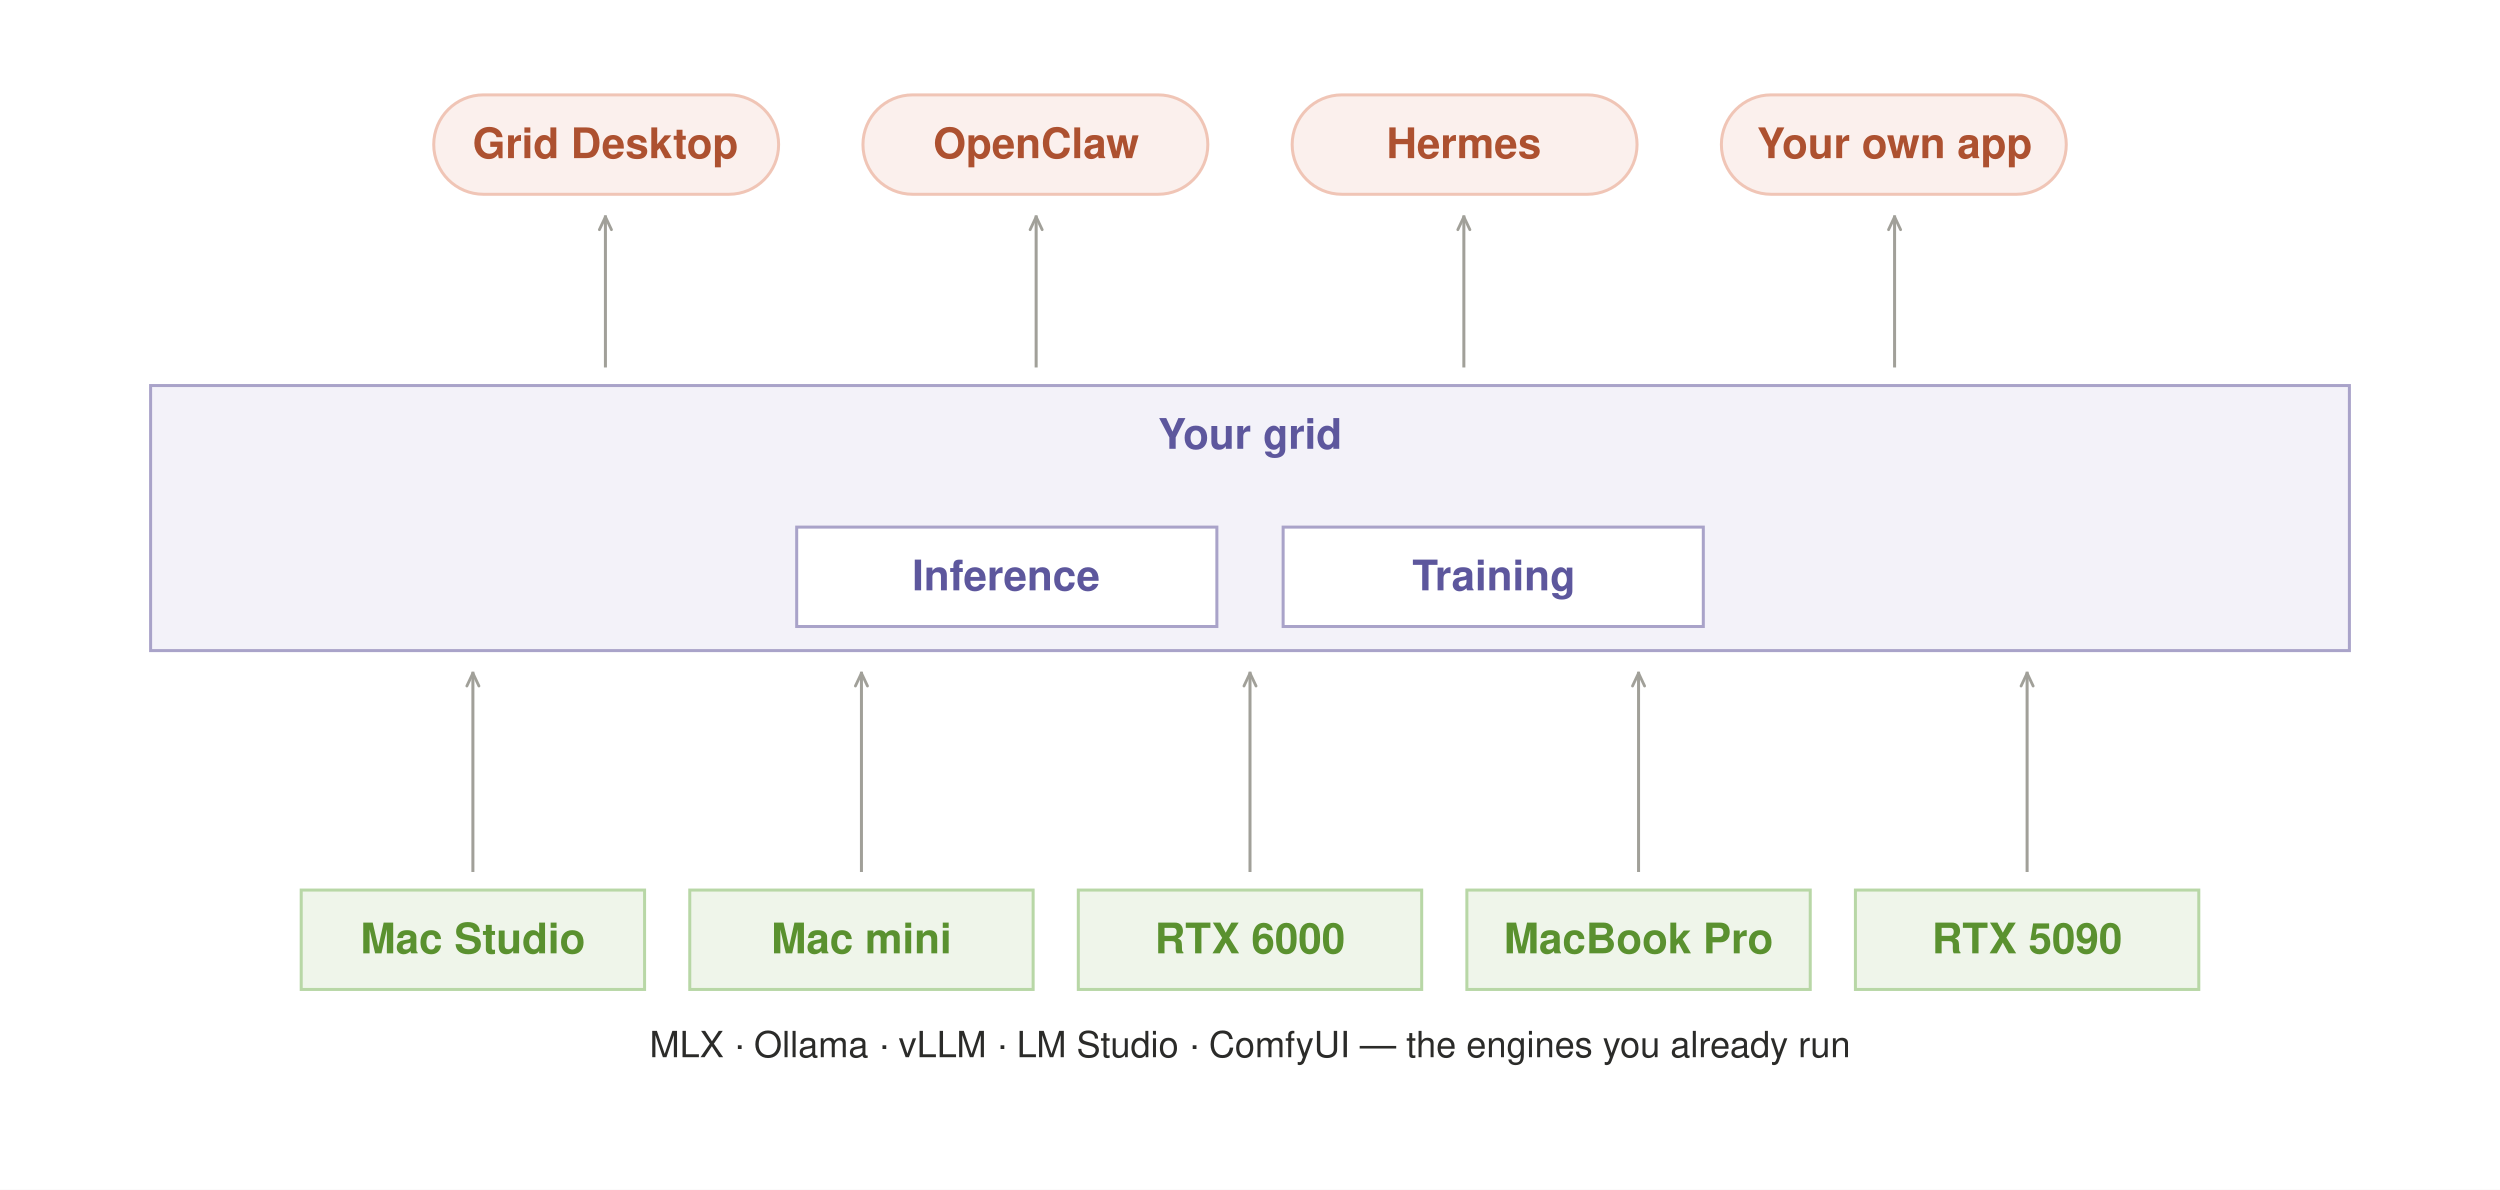
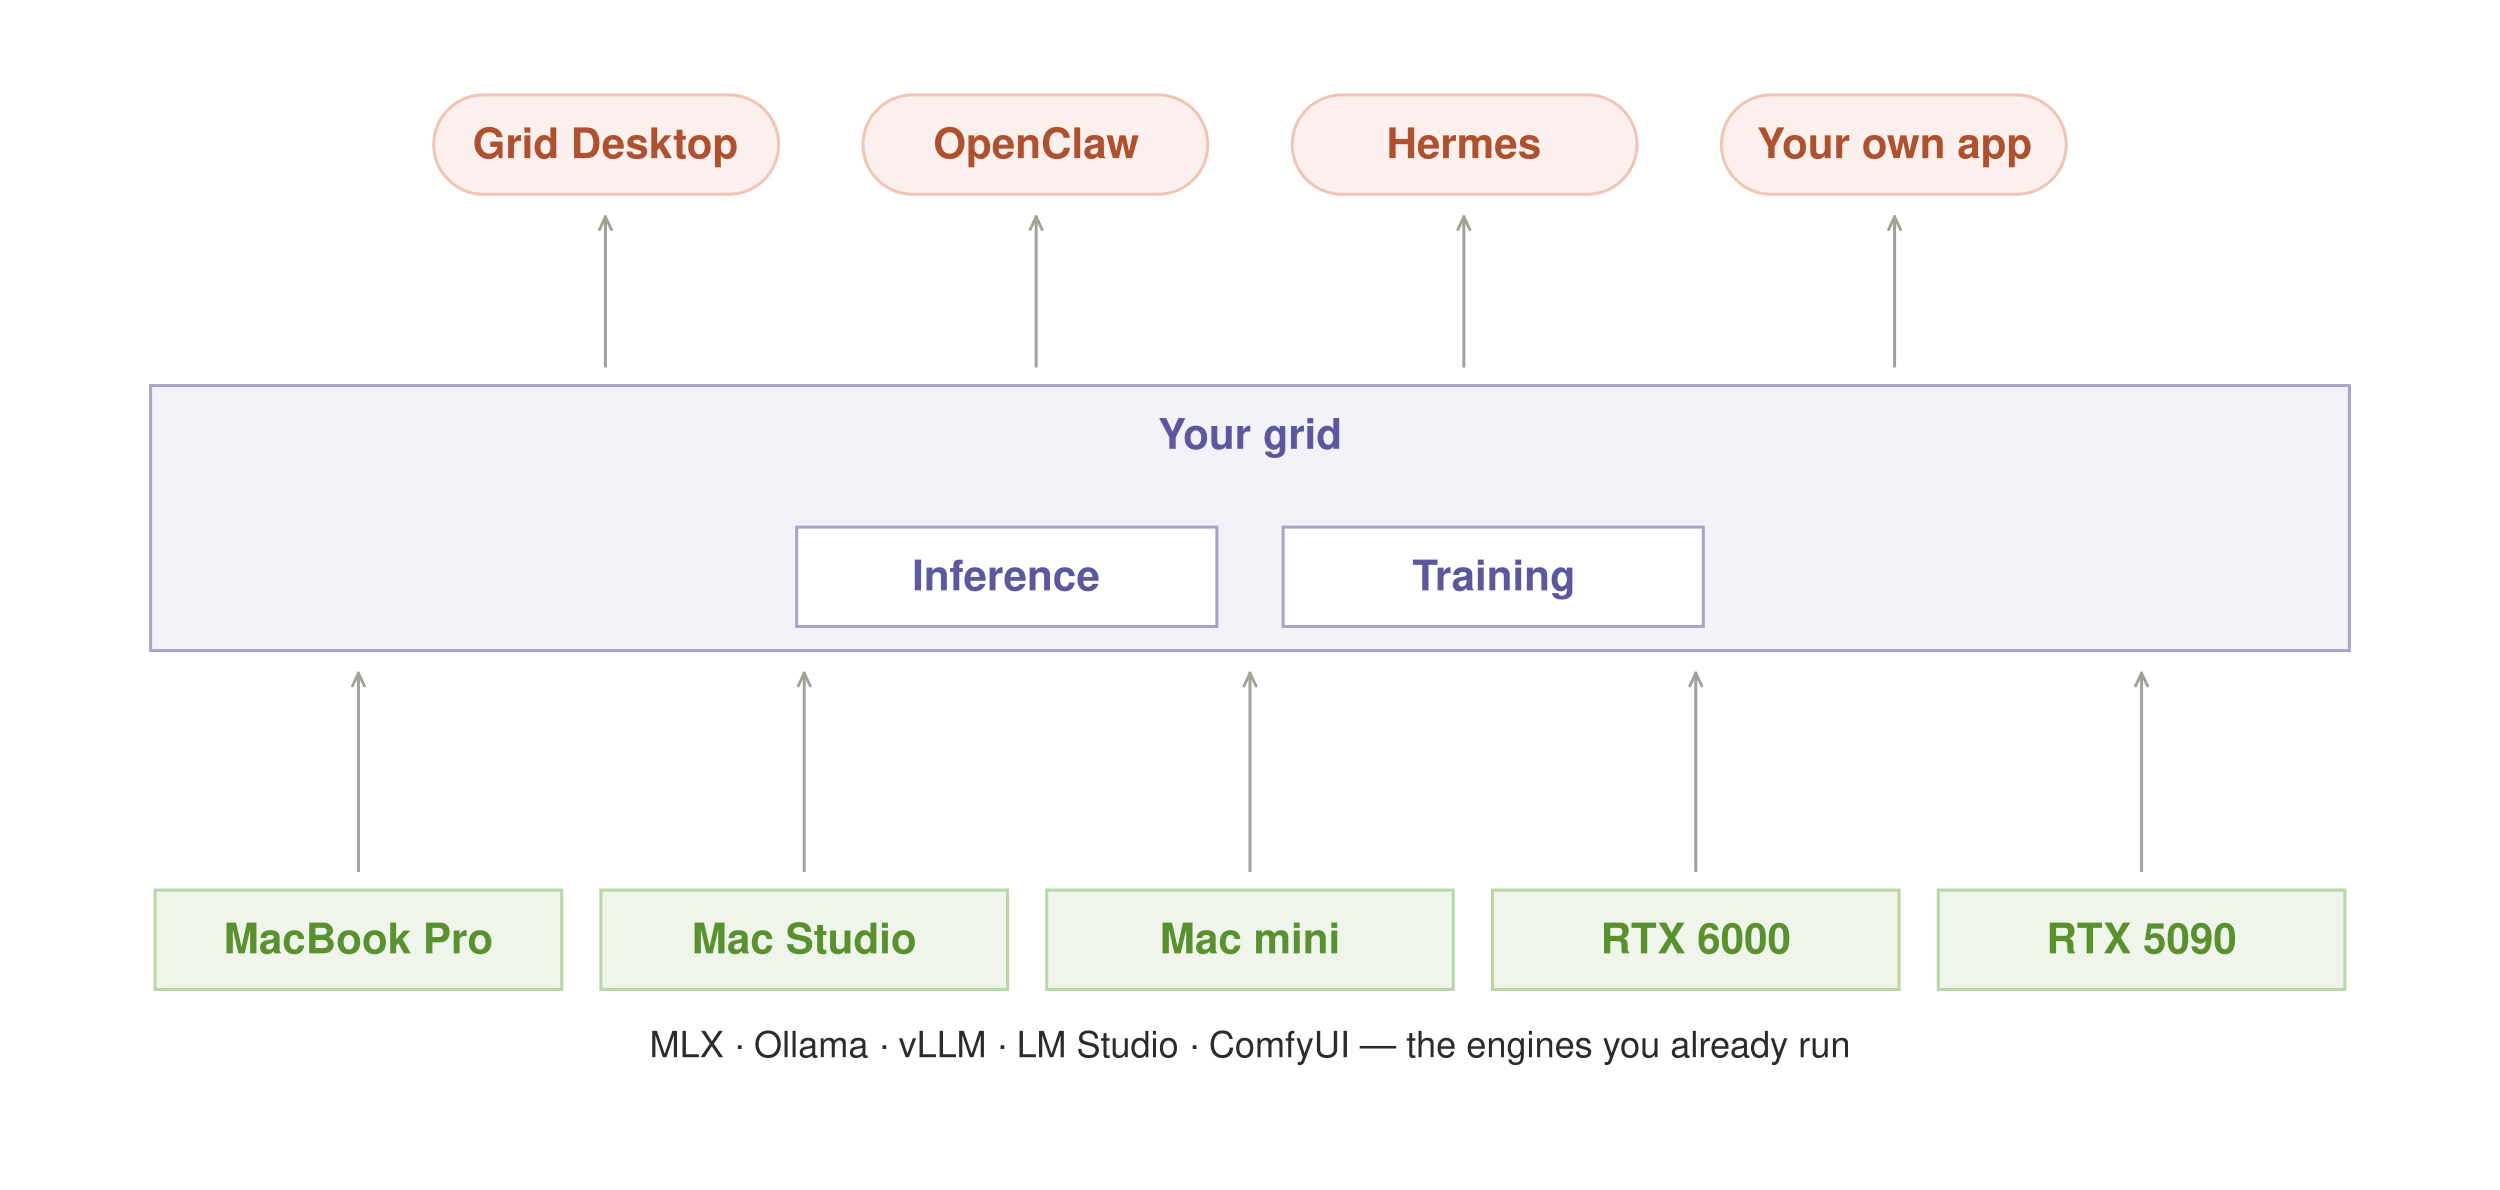
<svg xmlns="http://www.w3.org/2000/svg" viewBox="0 0 1660 790" font-family="Avenir Next, Nunito, Segoe UI, Helvetica, Arial, sans-serif">
  <defs>
    <marker id="ha" markerWidth="14" markerHeight="14" refX="11" refY="5" orient="auto" markerUnits="userSpaceOnUse">
      <path d="M1.5 1 L10 5 L1.5 9" fill="none" stroke="#a1a099" stroke-width="1.9" stroke-linecap="round" stroke-linejoin="round" />
    </marker>
    <marker id="Ha" markerWidth="19" markerHeight="19" refX="13" refY="6.5" orient="auto" markerUnits="userSpaceOnUse">
      <path d="M2 1.5 L12.5 6.5 L2 11.5" fill="none" stroke="#a1a099" stroke-width="3" stroke-linecap="round" stroke-linejoin="round" />
    </marker>
    <marker id="hg" markerWidth="14" markerHeight="14" refX="11" refY="5" orient="auto" markerUnits="userSpaceOnUse">
      <path d="M1.5 1 L10 5 L1.5 9" fill="none" stroke="#5a912f" stroke-width="1.9" stroke-linecap="round" stroke-linejoin="round" />
    </marker>
    <marker id="Hg" markerWidth="19" markerHeight="19" refX="13" refY="6.5" orient="auto" markerUnits="userSpaceOnUse">
      <path d="M2 1.5 L12.5 6.5 L2 11.5" fill="none" stroke="#5a912f" stroke-width="3" stroke-linecap="round" stroke-linejoin="round" />
    </marker>
    <marker id="hp" markerWidth="14" markerHeight="14" refX="11" refY="5" orient="auto" markerUnits="userSpaceOnUse">
      <path d="M1.5 1 L10 5 L1.5 9" fill="none" stroke="#5d579d" stroke-width="1.9" stroke-linecap="round" stroke-linejoin="round" />
    </marker>
    <marker id="Hp" markerWidth="19" markerHeight="19" refX="13" refY="6.5" orient="auto" markerUnits="userSpaceOnUse">
      <path d="M2 1.5 L12.5 6.5 L2 11.5" fill="none" stroke="#5d579d" stroke-width="3" stroke-linecap="round" stroke-linejoin="round" />
    </marker>
    <marker id="hc" markerWidth="14" markerHeight="14" refX="11" refY="5" orient="auto" markerUnits="userSpaceOnUse">
      <path d="M1.5 1 L10 5 L1.5 9" fill="none" stroke="#ad5130" stroke-width="1.9" stroke-linecap="round" stroke-linejoin="round" />
    </marker>
    <marker id="Hc" markerWidth="19" markerHeight="19" refX="13" refY="6.5" orient="auto" markerUnits="userSpaceOnUse">
      <path d="M2 1.5 L12.5 6.5 L2 11.5" fill="none" stroke="#ad5130" stroke-width="3" stroke-linecap="round" stroke-linejoin="round" />
    </marker>
    <marker id="hk" markerWidth="14" markerHeight="14" refX="11" refY="5" orient="auto" markerUnits="userSpaceOnUse">
      <path d="M1.5 1 L10 5 L1.5 9" fill="none" stroke="#2b2b29" stroke-width="1.9" stroke-linecap="round" stroke-linejoin="round" />
    </marker>
    <marker id="Hk" markerWidth="19" markerHeight="19" refX="13" refY="6.5" orient="auto" markerUnits="userSpaceOnUse">
      <path d="M2 1.5 L12.5 6.5 L2 11.5" fill="none" stroke="#2b2b29" stroke-width="3" stroke-linecap="round" stroke-linejoin="round" />
    </marker>
  </defs>
  <rect width="1660" height="790" fill="#fff" />
  <rect x="288" y="63" width="229" height="66" rx="33" fill="#fbf0ed" stroke="#f0c5b6" stroke-width="2" />
  <text x="402" y="105" text-anchor="middle" fill="#ad5130" font-size="28" font-weight="600">Grid Desktop</text>
  <rect x="573" y="63" width="229" height="66" rx="33" fill="#fbf0ed" stroke="#f0c5b6" stroke-width="2" />
  <text x="688" y="105" text-anchor="middle" fill="#ad5130" font-size="28" font-weight="600">OpenClaw</text>
  <rect x="858" y="63" width="229" height="66" rx="33" fill="#fbf0ed" stroke="#f0c5b6" stroke-width="2" />
  <text x="972" y="105" text-anchor="middle" fill="#ad5130" font-size="28" font-weight="600">Hermes</text>
  <rect x="1143" y="63" width="229" height="66" rx="33" fill="#fbf0ed" stroke="#f0c5b6" stroke-width="2" />
  <text x="1258" y="105" text-anchor="middle" fill="#ad5130" font-size="28" font-weight="600">Your own app</text>
  <rect x="100" y="256" width="1460" height="176" fill="#f3f2f9" stroke="#a9a3c9" stroke-width="2" />
  <text x="830" y="298" text-anchor="middle" fill="#5d579d" font-size="28" font-weight="700">Your grid</text>
  <rect x="529" y="350" width="279" height="66" fill="#fff" stroke="#a9a3c9" stroke-width="2" />
  <text x="668" y="392" text-anchor="middle" fill="#5d579d" font-size="28" font-weight="600">Inference</text>
  <rect x="852" y="350" width="279" height="66" fill="#fff" stroke="#a9a3c9" stroke-width="2" />
  <text x="992" y="392" text-anchor="middle" fill="#5d579d" font-size="28" font-weight="600">Training</text>
  <path d="M402 244 L402 143" fill="none" stroke="#a1a099" stroke-width="2" marker-end="url(#ha)" />
  <path d="M688 244 L688 143" fill="none" stroke="#a1a099" stroke-width="2" marker-end="url(#ha)" />
  <path d="M972 244 L972 143" fill="none" stroke="#a1a099" stroke-width="2" marker-end="url(#ha)" />
  <path d="M1258 244 L1258 143" fill="none" stroke="#a1a099" stroke-width="2" marker-end="url(#ha)" />
-   <rect x="200" y="591" width="228" height="66" fill="#eff5ea" stroke="#b8d7a6" stroke-width="2" />
-   <text x="314" y="633" text-anchor="middle" fill="#5a912f" font-size="28" font-weight="600">Mac Studio</text>
-   <path d="M314 579 L314 446" fill="none" stroke="#a1a099" stroke-width="2" marker-end="url(#ha)" />
-   <rect x="458" y="591" width="228" height="66" fill="#eff5ea" stroke="#b8d7a6" stroke-width="2" />
-   <text x="572" y="633" text-anchor="middle" fill="#5a912f" font-size="28" font-weight="600">Mac mini</text>
-   <path d="M572 579 L572 446" fill="none" stroke="#a1a099" stroke-width="2" marker-end="url(#ha)" />
-   <rect x="716" y="591" width="228" height="66" fill="#eff5ea" stroke="#b8d7a6" stroke-width="2" />
-   <text x="830" y="633" text-anchor="middle" fill="#5a912f" font-size="28" font-weight="600">RTX 6000</text>
+   <rect x="103" y="591" width="270" height="66" fill="#eff5ea" stroke="#b8d7a6" stroke-width="2" />
+   <text x="238" y="633" text-anchor="middle" fill="#5a912f" font-size="28" font-weight="600">MacBook Pro</text>
+   <rect x="399" y="591" width="270" height="66" fill="#eff5ea" stroke="#b8d7a6" stroke-width="2" />
+   <text x="534" y="633" text-anchor="middle" fill="#5a912f" font-size="28" font-weight="600">Mac Studio</text>
+   <rect x="695" y="591" width="270" height="66" fill="#eff5ea" stroke="#b8d7a6" stroke-width="2" />
+   <text x="830" y="633" text-anchor="middle" fill="#5a912f" font-size="28" font-weight="600">Mac mini</text>
+   <rect x="991" y="591" width="270" height="66" fill="#eff5ea" stroke="#b8d7a6" stroke-width="2" />
+   <text x="1126" y="633" text-anchor="middle" fill="#5a912f" font-size="28" font-weight="600">RTX 6000</text>
+   <rect x="1287" y="591" width="270" height="66" fill="#eff5ea" stroke="#b8d7a6" stroke-width="2" />
+   <text x="1422" y="633" text-anchor="middle" fill="#5a912f" font-size="28" font-weight="600">RTX 5090</text>
+   <path d="M238 579 L238 446" fill="none" stroke="#a1a099" stroke-width="2" marker-end="url(#ha)" />
+   <path d="M534 579 L534 446" fill="none" stroke="#a1a099" stroke-width="2" marker-end="url(#ha)" />
  <path d="M830 579 L830 446" fill="none" stroke="#a1a099" stroke-width="2" marker-end="url(#ha)" />
-   <rect x="974" y="591" width="228" height="66" fill="#eff5ea" stroke="#b8d7a6" stroke-width="2" />
-   <text x="1088" y="633" text-anchor="middle" fill="#5a912f" font-size="28" font-weight="600">MacBook Pro</text>
-   <path d="M1088 579 L1088 446" fill="none" stroke="#a1a099" stroke-width="2" marker-end="url(#ha)" />
-   <rect x="1232" y="591" width="228" height="66" fill="#eff5ea" stroke="#b8d7a6" stroke-width="2" />
-   <text x="1346" y="633" text-anchor="middle" fill="#5a912f" font-size="28" font-weight="600">RTX 5090</text>
-   <path d="M1346 579 L1346 446" fill="none" stroke="#a1a099" stroke-width="2" marker-end="url(#ha)" />
+   <path d="M1126 579 L1126 446" fill="none" stroke="#a1a099" stroke-width="2" marker-end="url(#ha)" />
+   <path d="M1422 579 L1422 446" fill="none" stroke="#a1a099" stroke-width="2" marker-end="url(#ha)" />
  <text x="830" y="702" text-anchor="middle" fill="#2b2b29" font-size="24">MLX · Ollama · vLLM · LM Studio · ComfyUI — the engines you already run</text>
</svg>
